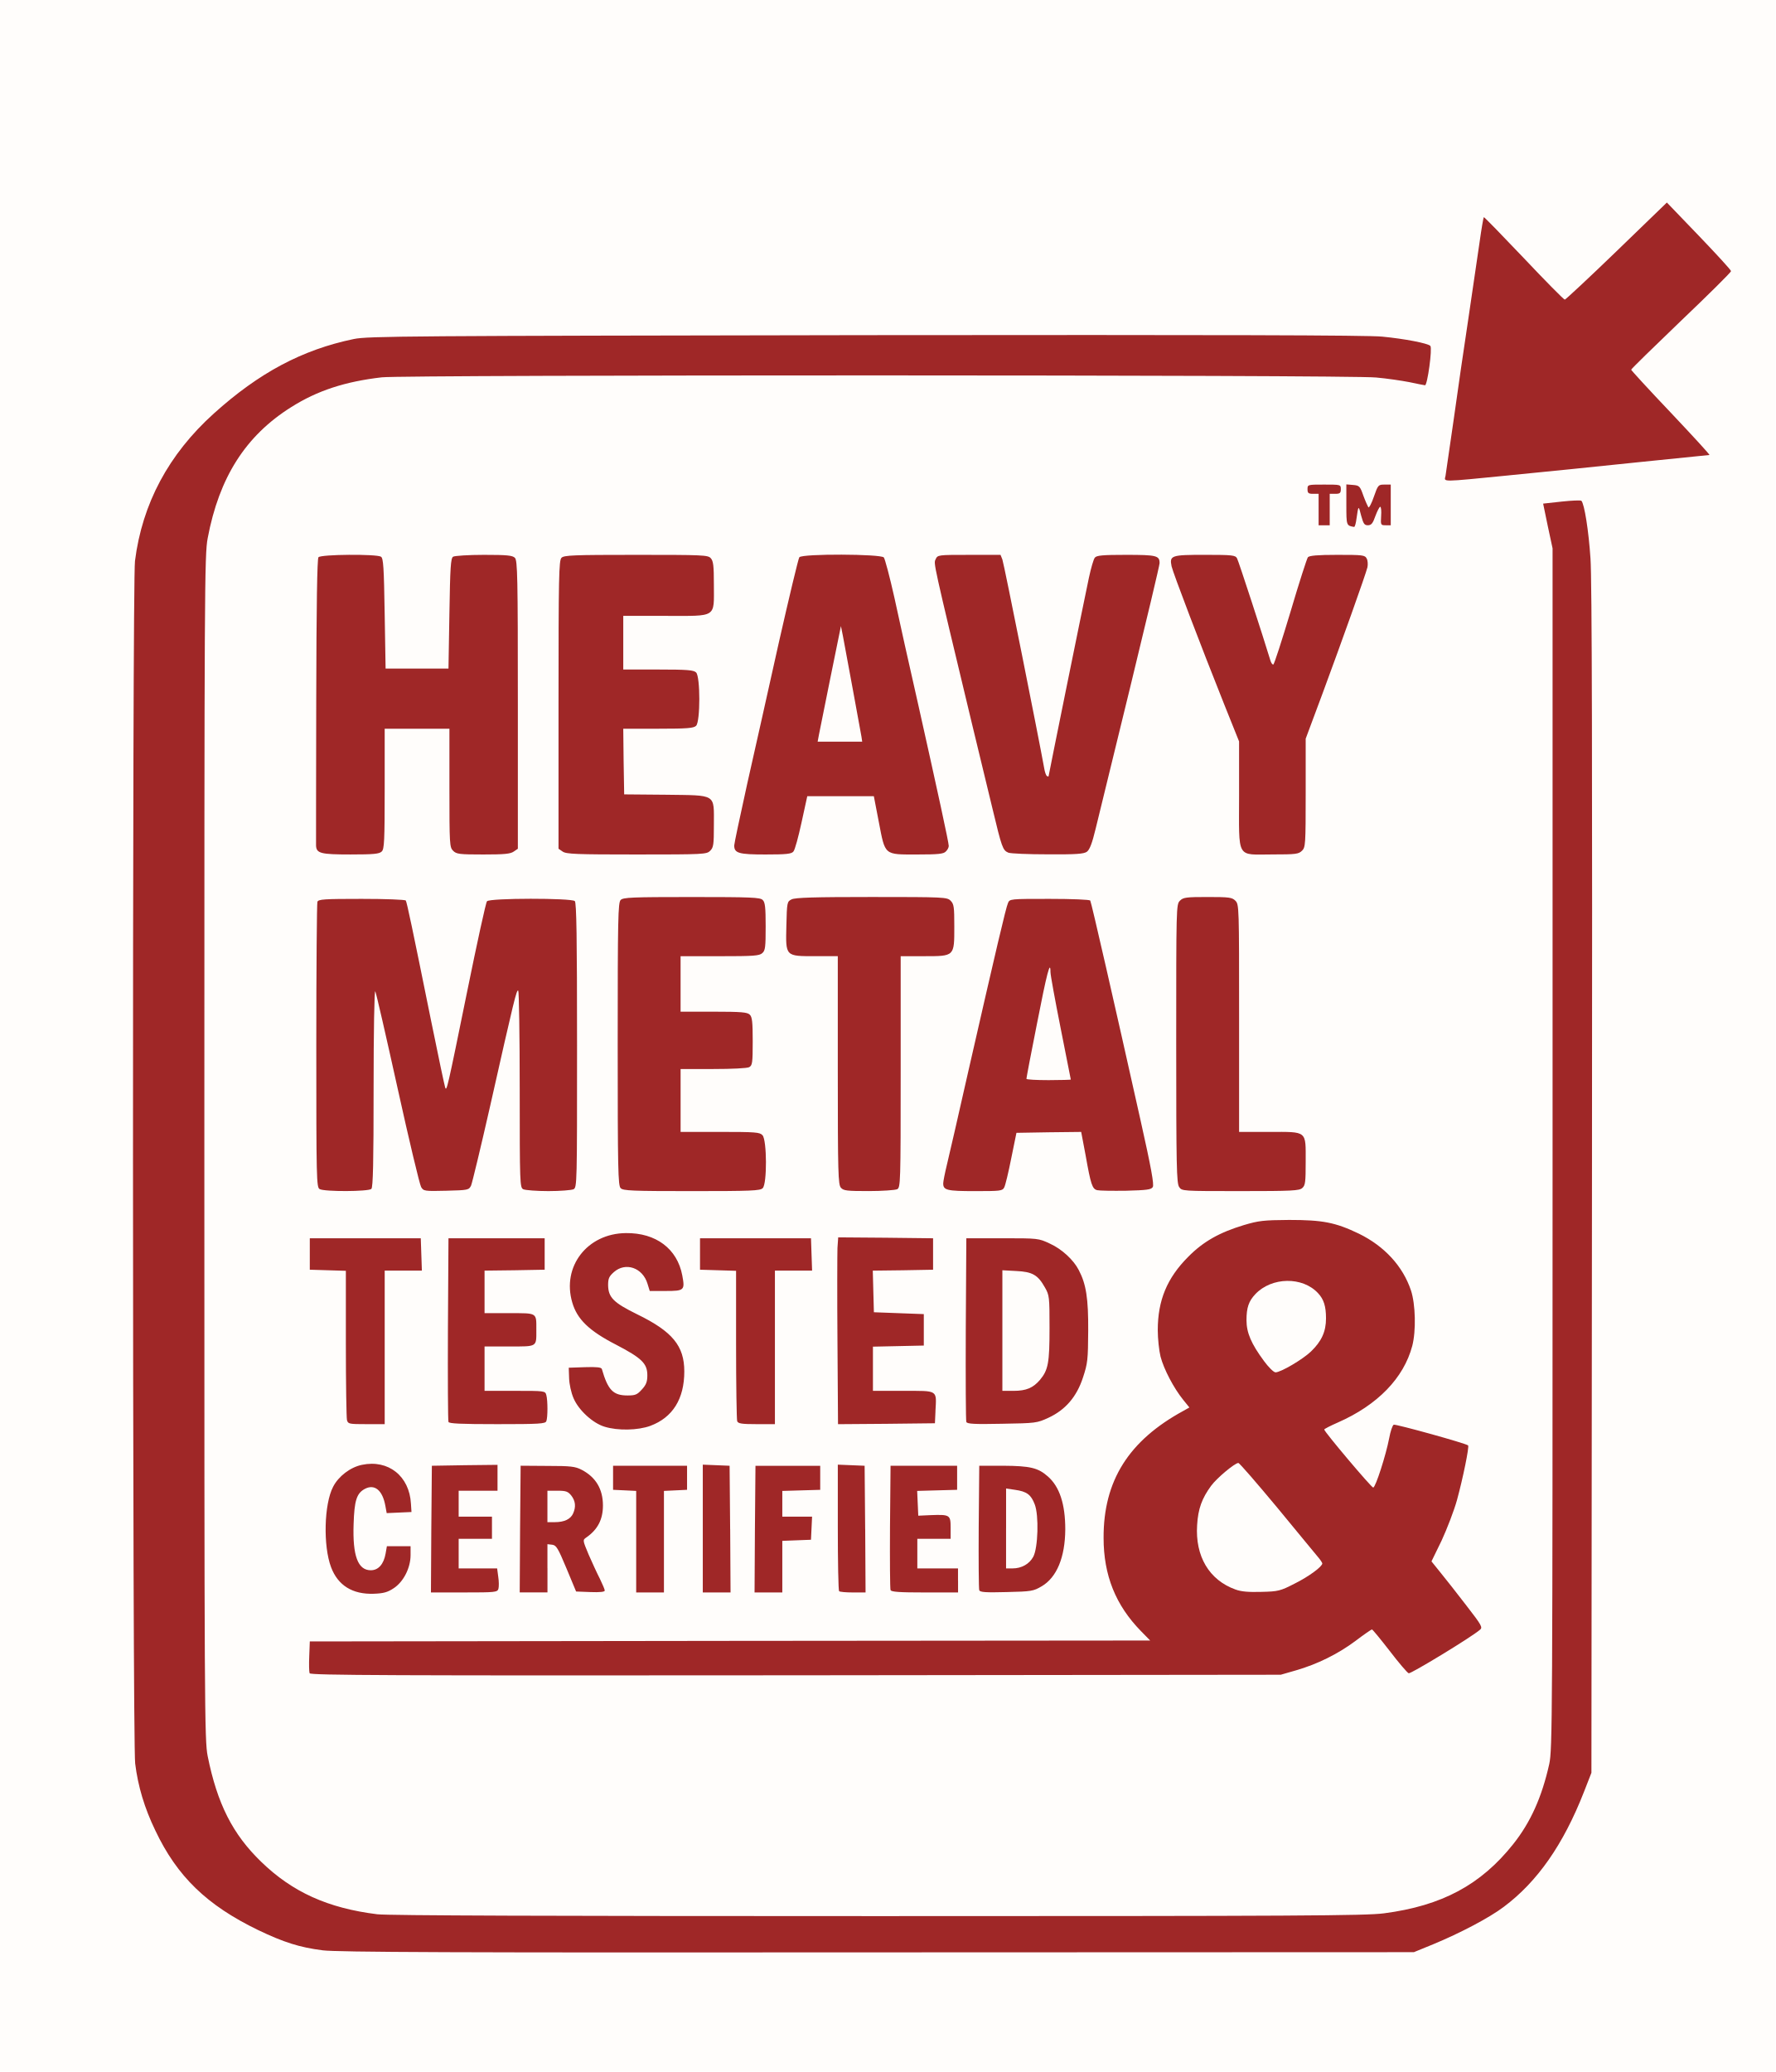
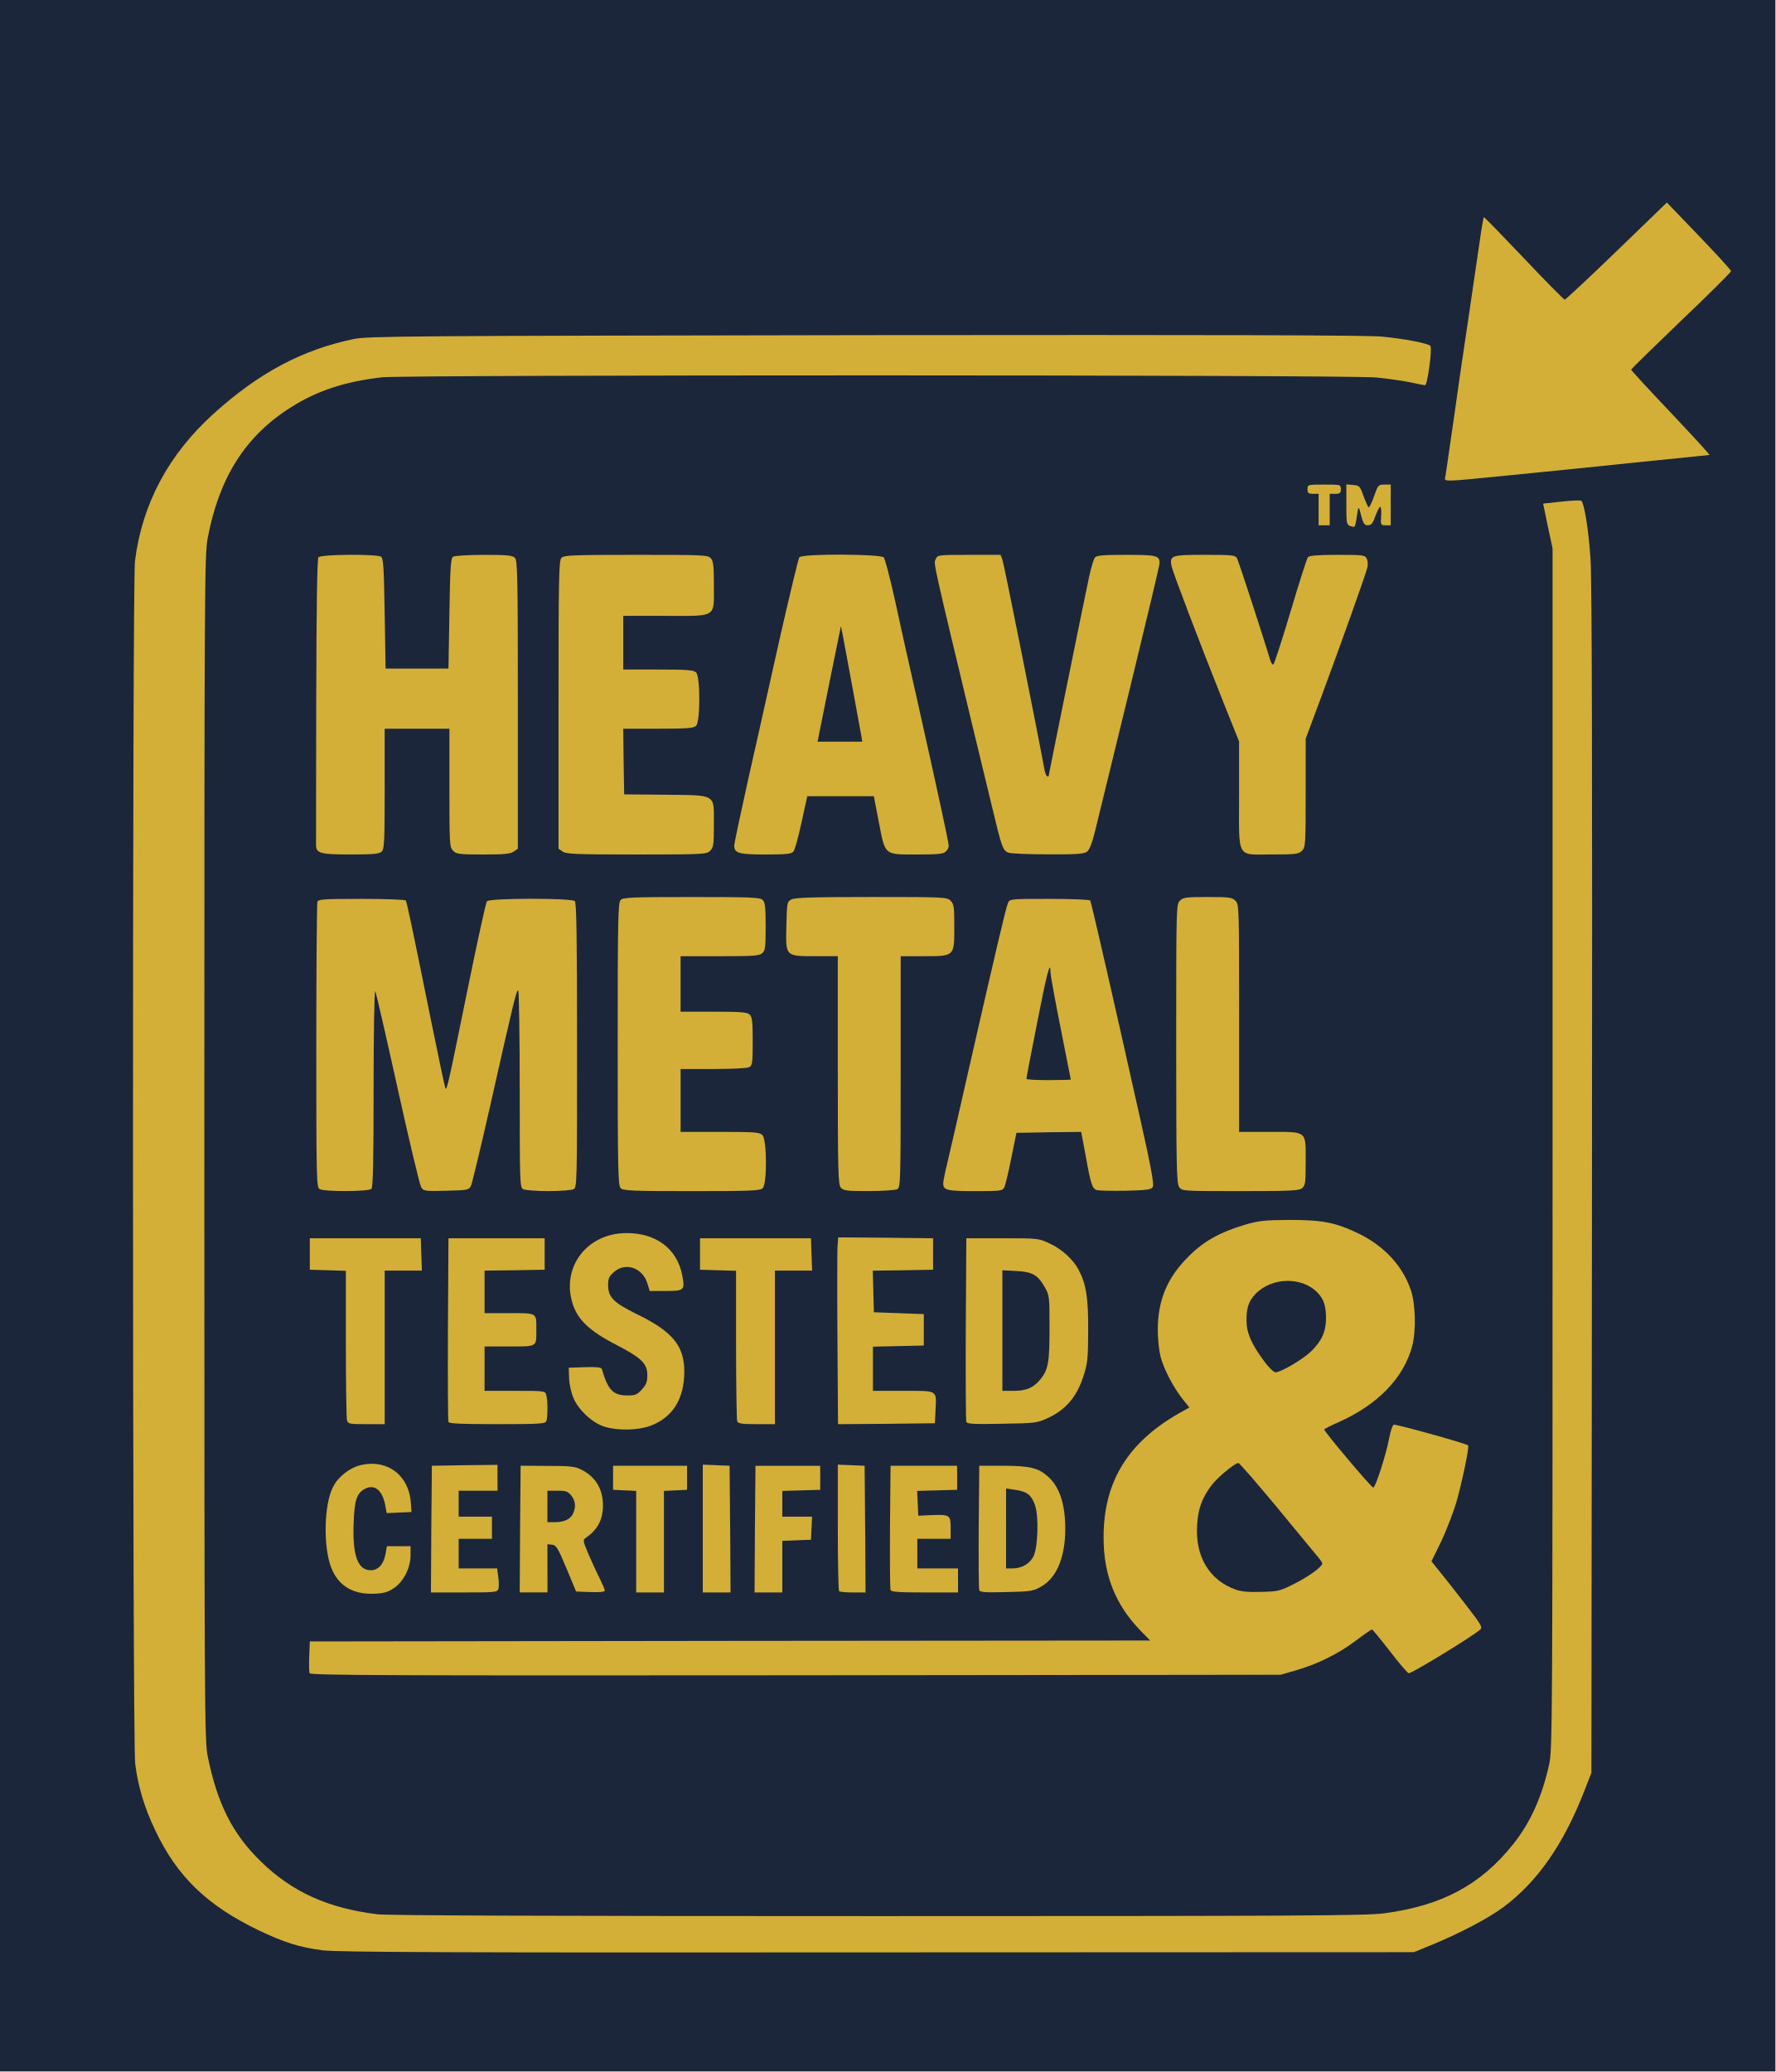
<svg xmlns="http://www.w3.org/2000/svg" version="1.0" width="1126px" height="1314px" viewBox="0 0 1126 1314" preserveAspectRatio="xMidYMid meet">
-   <g fill="#9f2727">
+   <g fill="#D4AF37">
    <path d="M201.16 1240.36 c-14.66 -1.88 -24.63 -5.04 -41.05 -12.90 -32.37 -15.72 -51.26 -33.90 -65.10 -63.10 -6.92 -14.31 -11.03 -28.15 -12.78 -42.46 -1.76 -14.19 -1.88 -755.83 -0.12 -769.67 4.57 -36.36 21.35 -67.68 49.97 -93.48 29.21 -26.51 57.12 -41.17 90.08 -47.39 9.97 -1.88 32.49 -1.99 334.98 -1.99 309.77 0 324.90 0.12 336.51 2.11 18.06 3.28 17.71 3.05 17.59 11.03 0 3.75 -0.70 11.03 -1.41 16.19 l-1.41 9.38 -4.69 -0.12 c-2.58 0 -8.68 -0.82 -13.49 -1.99 -4.81 -1.06 -14.31 -2.46 -21 -3.05 -16.66 -1.76 -608.74 -1.76 -623.52 -0.12 -23.34 2.70 -40.93 8.44 -57.47 18.88 -28.97 18.18 -45.74 44.57 -53.02 83.16 -1.99 10.56 -2.11 30.85 -2.11 382.96 0 353.87 0.12 372.28 2.11 382.37 6.10 30.26 15.83 49.50 33.90 66.97 19.82 19.24 42.34 29.44 73.66 33.31 6.69 0.82 110.14 1.17 313.99 1.17 263.44 0 305.78 -0.23 317.39 -1.76 36.83 -4.81 61.46 -18.06 81.99 -43.87 11.03 -13.84 18.18 -29.79 22.87 -50.79 1.99 -9.27 2.11 -26.16 2.11 -386.83 l0 -377.09 -3.17 -15.25 c-4.69 -22.17 -5.98 -19.94 11.96 -21.70 9.27 -0.94 15.72 -1.17 16.30 -0.47 2.11 2.23 4.69 18.18 5.98 36.83 0.94 13.72 1.17 128.55 0.94 398.21 l-0.35 378.85 -4.81 12.32 c-13.02 33.19 -29.44 56.77 -50.79 72.72 -9.15 6.92 -27.68 16.66 -44.69 23.69 l-12.32 5.04 -343.66 0.12 c-272.12 0.23 -346.13 -0.12 -355.39 -1.29z" />
    <path d="M192.83 1064.66 c-0.23 -0.82 -0.35 -7.27 -0.23 -14.43 l0.35 -12.78 262.50 -0.35 c144.27 -0.12 262.38 -0.59 262.38 -0.94 0 -0.35 -1.76 -2.82 -3.99 -5.40 -5.75 -6.69 -11.85 -18.88 -14.90 -29.67 -3.75 -13.14 -3.75 -39.18 -0.12 -52.55 6.33 -23.22 19.82 -40.93 40.23 -52.66 3.75 -2.11 6.92 -4.22 6.92 -4.69 0 -0.47 -1.41 -2.82 -3.05 -5.28 -9.15 -13.49 -12.20 -23.93 -12.20 -42.34 0 -22.64 5.04 -35.77 19.35 -50.08 9.50 -9.62 19.70 -15.37 35.19 -20.06 9.85 -2.93 12.08 -3.17 32.26 -3.28 25.10 -0.12 32.26 1.17 47.74 8.68 16.30 7.98 27.92 20.64 33.08 36.01 3.05 8.91 3.40 32.37 0.82 42.22 -5.28 19.59 -22.29 37.77 -44.69 47.39 -3.52 1.52 -6.45 3.28 -6.45 3.75 0 0.59 4.93 6.92 10.91 14.31 l10.79 13.37 2.70 -8.44 c1.52 -4.69 3.64 -12.67 4.81 -17.83 l1.99 -9.38 4.93 -0.35 c4.46 -0.35 11.85 1.52 48.68 12.20 2.93 0.94 2.58 8.09 -1.06 25.10 -3.64 17.71 -8.44 32.37 -13.96 43.40 -4.81 9.50 -4.93 8.91 4.11 19.35 11.96 13.84 22.29 28.62 22.29 32.02 0 4.22 0.12 4.22 -24.87 20.06 -19.12 12.20 -21 13.14 -25.69 12.78 -4.93 -0.35 -5.40 -0.70 -14.07 -12.08 -5.04 -6.45 -9.50 -11.85 -10.09 -11.96 -0.59 -0.23 -4.46 2.11 -8.68 5.16 -9.27 6.80 -22.99 13.37 -35.66 17.01 l-9.38 2.70 -311.17 0.35 c-257.46 0.23 -311.17 0 -311.76 -1.29z m625.16 -63.92 c10.79 -5.40 14.78 -8.80 13.02 -11.38 -3.64 -5.04 -45.86 -55.60 -46.56 -55.71 -2.35 -0.12 -14.90 14.19 -17.71 20.06 -7.74 16.54 -3.64 34.84 10.09 45.16 12.08 9.15 25.33 9.74 41.17 1.88z m11.26 -148.73 c9.03 -9.62 10.56 -19.59 3.87 -27.45 -8.80 -10.56 -23.69 -10.79 -33.43 -0.35 -8.44 8.91 -7.27 17.48 4.46 34.01 l5.28 7.51 7.04 -3.87 c3.87 -2.11 9.62 -6.57 12.78 -9.85z" />
    <path d="M221.80 1013.05 c-6.92 -2.58 -12.67 -8.44 -15.48 -15.72 -1.99 -5.40 -2.70 -10.09 -3.17 -22.99 -0.82 -24.63 1.99 -35.19 11.61 -43.40 11.03 -9.50 33.19 -8.80 42.46 1.41 5.16 5.75 6.92 11.14 7.15 21.70 l0.12 8.33 -11.38 0.35 -11.38 0.35 -0.82 -4.46 c-3.52 -19.47 -13.37 -10.91 -13.37 11.38 0.12 9.38 1.99 16.30 5.40 20.06 2.23 2.46 2.23 2.46 4.69 -0.59 1.41 -1.52 2.93 -5.04 3.40 -7.62 l0.82 -4.81 11.03 0 11.03 0 0 9.15 c0 11.85 -3.40 19.70 -10.67 24.51 -4.46 2.93 -6.10 3.28 -16.19 3.52 -6.80 0.23 -12.78 -0.35 -15.25 -1.17z" />
    <path d="M270.01 969.77 l0.35 -43.75 24.40 -0.35 24.28 -0.23 0 11.73 0 11.73 -12.32 0 -12.32 0 0 4.69 0 4.69 10.56 0 10.56 0 0 10.56 0 10.56 -10.56 0 -10.56 0 0 5.86 0 5.86 12.20 0 12.08 0 0.82 4.46 c0.94 5.63 0.94 13.61 0 15.95 -0.59 1.64 -3.99 1.88 -25.22 1.88 l-24.51 0 0.23 -43.63z" />
    <path d="M326.31 969.77 l0.35 -43.75 20.53 0 c18.77 0.12 21 0.35 25.33 2.58 4.81 2.58 10.79 8.56 11.26 11.26 0.12 0.82 0.47 -1.99 0.82 -6.22 l0.70 -7.62 26.98 0 26.98 0 0 11.14 0 11.14 -7.27 0.35 -7.39 0.35 0 32.14 0 32.26 -12.32 0 -12.32 0 0 -32.26 0 -32.26 -7.04 0 -7.04 0 0 7.62 c0 9.03 -1.76 13.84 -6.92 18.88 l-3.87 3.75 5.98 12.55 c3.99 8.44 5.98 14.19 5.98 17.24 l0 4.57 -12.55 -0.35 -12.67 -0.35 -5.28 -12.67 -5.28 -12.67 -0.35 12.90 -0.35 13.02 -12.20 0 -12.32 0 0.23 -43.63z m29.67 -9.38 c6.10 -2.70 4.22 -11.49 -2.58 -11.49 -2.46 0 -2.70 0.47 -2.70 6.45 0 6.80 0.47 7.27 5.28 5.04z" />
    <path d="M442.19 969.42 l0 -44.10 12.08 0.35 11.96 0.35 0.35 43.75 0.23 43.63 -12.32 0 -12.32 0 0 -43.98z" />
    <path d="M475.27 969.77 l0.35 -43.75 24.04 0 24.04 0 0 11.14 0 11.14 -11.96 0.35 -12.08 0.35 0 4.57 0 4.69 9.38 0 9.50 0 -0.35 10.91 -0.35 10.79 -9.03 0.35 -9.15 0.35 0 16.30 0 16.42 -12.32 0 -12.32 0 0.23 -43.63z" />
    <path d="M528.63 1012.58 c-0.47 -0.35 -0.82 -20.17 -0.82 -43.98 l0 -43.28 12.08 0.35 11.96 0.35 0.35 43.75 0.23 43.63 -11.49 0 c-6.33 0 -11.96 -0.35 -12.32 -0.82z" />
    <path d="M561.24 1011.88 c-0.35 -0.70 -0.47 -20.41 -0.35 -43.63 l0.35 -42.22 24.63 0 24.63 0 0 11.14 0 11.14 -12.67 0.35 -12.67 0.35 0.35 4.22 0.35 4.34 7.86 -0.35 c12.78 -0.47 12.67 -0.59 12.67 11.73 l0 10.44 -10.56 0 -10.56 0 0 5.86 0 5.86 12.90 0 12.90 0 0 11.14 0 11.14 -24.63 0 c-18.77 0 -24.87 -0.35 -25.22 -1.52z" />
    <path d="M617.54 1011.99 c-0.35 -0.82 -0.47 -20.53 -0.35 -43.75 l0.35 -42.22 18.77 0 c20.76 0 25.33 1.06 31.79 6.80 7.98 6.92 11.03 17.36 11.03 37.06 -0.12 21.23 -4.69 33.66 -15.01 39.64 -5.40 3.17 -6.10 3.28 -25.69 3.64 -16.19 0.35 -20.41 0.12 -20.88 -1.17z m28.74 -22.64 c4.93 -2.58 7.27 -7.98 7.98 -17.95 0.82 -12.78 -3.75 -22.52 -10.56 -22.52 -1.99 0 -2.11 1.64 -2.11 21.11 0 11.61 0.23 21.11 0.59 21.11 0.47 0 2.23 -0.82 4.11 -1.76z" />
    <path d="M379.91 908.31 c-7.51 -2.23 -16.42 -10.56 -19.82 -18.30 -2.11 -4.81 -2.70 -8.56 -2.82 -16.19 l-0.12 -9.97 13.84 0 13.84 0 2.23 6.45 c3.64 10.91 11.03 13.96 16.89 6.92 1.64 -1.99 3.05 -4.34 3.05 -5.16 0 -3.64 -6.69 -8.91 -19.94 -15.83 -23.69 -12.32 -30.26 -22.05 -29.09 -43.40 0.94 -15.83 7.04 -25.33 19.94 -31.08 6.45 -2.93 8.80 -3.40 19.12 -3.40 14.19 -0.12 21.58 2.11 29.09 8.68 7.86 6.92 12.90 21.82 10.79 31.67 l-0.82 3.52 -13.72 0 -13.84 0 -1.41 -4.57 c-1.17 -4.22 -7.04 -10.67 -9.50 -10.67 -1.99 0 -8.21 6.10 -8.21 8.21 0 3.99 6.69 9.27 19 15.25 14.43 6.80 21.93 13.02 26.04 21.35 2.70 5.40 3.05 7.51 3.05 17.95 0 15.83 -1.99 22.52 -9.15 29.79 -7.86 8.09 -15.60 10.67 -31.08 10.56 -6.80 0 -14.31 -0.82 -17.36 -1.76z" />
    <path d="M216.52 904.08 c-0.35 -1.52 -0.70 -23.34 -0.70 -48.68 l0 -45.98 -11.38 -0.35 -11.49 -0.35 0 -13.49 0 -13.49 38.71 0 38.71 0 0.35 13.84 0.35 13.72 -11.85 0 -11.73 0 0 48.68 0 48.68 -15.13 0 c-14.66 0 -15.13 -0.12 -15.83 -2.58z" />
    <path d="M280.91 905.26 c-0.35 -0.82 -0.47 -28.97 -0.35 -62.52 l0.35 -60.99 34.01 0 34.01 0 0 13.49 0 13.49 -19 0.35 -19.12 0.23 0 9.97 0 9.97 15.72 0 c13.25 0 15.83 0.23 16.42 1.88 0.94 2.35 0.94 22.05 0 24.40 -0.59 1.64 -3.17 1.88 -16.42 1.88 l-15.72 0 0 10.56 0 10.56 19.24 0 c18.88 0 19.24 0 19.94 2.70 0.94 3.40 0.94 21.23 0 23.58 -0.59 1.64 -4.81 1.88 -34.60 1.88 -26.16 0 -34.13 -0.35 -34.48 -1.41z" />
    <path d="M464.01 904.79 c-0.35 -1.06 -0.70 -22.87 -0.70 -48.56 l0 -46.80 -11.38 -0.35 -11.49 -0.35 0 -13.49 0 -13.49 38.71 0 38.71 0 0.35 13.84 0.35 13.72 -11.85 0 -11.73 0 0 48.68 0 48.68 -15.13 0 c-12.67 0 -15.25 -0.35 -15.83 -1.88z" />
    <path d="M527.58 850.72 c-0.12 -30.85 -0.12 -59.12 0 -62.87 l0.47 -6.69 33.55 0.23 33.66 0.35 0 13.49 0 13.49 -19.12 0.35 -19.12 0.23 0.35 9.74 0.35 9.62 15.83 0.59 15.83 0.59 0 13.49 0 13.49 -16.07 0.35 -16.19 0.35 0 10.44 0 10.56 19.35 0 c22.64 0 20.88 -1.41 20.29 16.42 l-0.35 11.14 -34.25 0.35 -34.13 0.23 -0.47 -55.95z" />
    <path d="M609.33 905.26 c-0.35 -0.82 -0.47 -28.97 -0.35 -62.52 l0.35 -60.99 26.39 0 26.39 0 7.27 3.40 c7.51 3.40 15.01 10.32 18.30 16.77 4.93 9.38 6.10 17.83 5.98 41.99 0 22.29 -0.23 23.93 -3.17 33.08 -4.11 12.32 -11.26 20.64 -22.17 25.69 -7.39 3.40 -7.62 3.40 -32.96 3.75 -20.29 0.35 -25.57 0.12 -26.04 -1.17z m40.35 -28.50 c4.46 -2.23 8.91 -7.74 10.91 -13.14 0.94 -2.93 1.52 -10.32 1.52 -21.46 0 -15.95 -0.23 -17.36 -2.93 -22.17 -3.75 -6.69 -7.86 -9.62 -14.54 -10.32 l-5.40 -0.70 0 34.84 0 34.72 3.52 0 c1.99 0 5.16 -0.82 6.92 -1.76z" />
    <path d="M199.16 757.59 c-1.99 -1.06 -2.11 -6.80 -2.11 -94.30 0 -51.14 0.35 -93.83 0.70 -94.89 0.59 -1.64 4.57 -1.88 31.55 -1.88 17.01 0 31.20 0.47 31.55 1.06 0.70 1.06 2.58 10.09 14.78 69.08 3.75 18.30 6.92 33.43 7.15 33.66 0.23 0.23 5.16 -22.40 10.91 -50.20 5.75 -27.92 10.91 -51.37 11.61 -52.08 1.52 -2.11 60.64 -2.23 62.75 -0.12 1.06 1.06 1.41 23.81 1.41 95.01 0 91.25 0 93.60 -2.23 94.77 -3.40 1.76 -36.71 1.52 -39.18 -0.23 -1.76 -1.41 -1.99 -6.22 -2.23 -51.96 l-0.35 -50.44 -10.91 48.68 c-6.10 26.74 -11.61 49.97 -12.32 51.61 -1.41 2.93 -1.52 2.93 -19.24 3.28 -17.48 0.23 -17.83 0.23 -19.47 -2.35 -0.94 -1.52 -6.33 -23.93 -12.08 -49.85 l-10.44 -47.15 -0.35 48.21 c-0.12 33.19 -0.70 48.68 -1.52 49.85 -1.64 1.88 -36.83 2.11 -40 0.23z" />
    <path d="M390.11 757 c-1.64 -1.64 -1.88 -11.85 -1.88 -94.89 0 -83.04 0.23 -93.25 1.88 -94.89 1.52 -1.64 7.62 -1.88 48.56 -1.88 40.93 0 47.03 0.23 48.56 1.88 1.52 1.52 1.88 5.04 1.88 20.29 0 16.42 -0.23 18.77 -2.11 20.41 -1.88 1.76 -5.51 1.99 -26.98 1.99 l-24.87 0 0 14.07 0 14.07 21 0 c17.59 0 21.35 0.35 22.87 1.88 1.52 1.52 1.88 5.04 1.88 20.41 0 17.24 -0.12 18.77 -2.23 19.94 -1.41 0.70 -10.91 1.17 -22.87 1.17 l-20.64 0 0 16.42 0 16.42 24.98 0 c22.87 0 25.22 0.23 26.98 2.11 2.82 3.17 2.93 37.77 0.12 40.58 -1.52 1.64 -7.62 1.88 -48.56 1.88 -40.93 0 -47.03 -0.23 -48.56 -1.88z" />
    <path d="M529.81 756.77 c-1.76 -1.99 -1.99 -8.80 -1.99 -74.48 l0 -72.37 -13.96 0 c-19.82 0 -19 0.94 -18.65 -22.87 0.35 -18.65 0.35 -18.65 3.28 -20.17 2.23 -1.17 15.25 -1.52 54.31 -1.52 49.73 0 51.37 0.12 53.60 2.35 2.11 2.11 2.35 3.87 2.35 19.94 0 23.11 0.70 22.29 -19.35 22.29 l-14.66 0 0 73.31 c0 71.20 -0.12 73.31 -2.23 74.48 -1.29 0.70 -10.56 1.17 -21.58 1.17 -17.12 0 -19.47 -0.23 -21.11 -2.11z" />
    <path d="M596.08 757.47 c-2.11 -2.11 -1.76 -11.49 0.94 -22.40 1.29 -5.28 7.39 -31.79 13.49 -58.88 17.83 -78.12 23.93 -104.15 25.22 -106.97 1.17 -2.70 1.17 -2.70 29.79 -2.70 16.30 0 28.97 0.47 29.44 1.06 1.99 3.28 40.47 177.11 40.47 182.98 0 3.05 -0.59 6.10 -1.41 6.92 -2.23 2.23 -41.29 1.99 -43.52 -0.35 -1.88 -1.88 -2.93 -5.86 -6.22 -24.40 l-1.99 -11.49 -17.12 0.35 -17.01 0.35 -3.28 16.07 c-1.76 8.91 -3.75 17.24 -4.46 18.53 -1.17 2.23 -2.35 2.35 -22.05 2.35 -14.66 0 -21.35 -0.47 -22.29 -1.41z m77.76 -78.59 c-0.23 -1.52 -2.11 -10.56 -4.11 -20.29 -1.88 -9.62 -3.87 -18.88 -4.22 -20.53 -0.59 -2.58 -4.93 15.72 -9.15 39.06 l-0.82 4.34 9.50 0 c9.15 0 9.38 -0.12 8.80 -2.58z" />
    <path d="M744.33 756.30 c-1.64 -2.35 -1.88 -13.25 -1.88 -94.42 0 -90.31 0 -91.84 2.35 -94.19 2.11 -2.11 3.87 -2.35 21.11 -2.35 17.24 0 19 0.23 21.11 2.35 2.35 2.35 2.35 3.87 2.35 74.48 l0 72.13 19.12 0 c17.12 0 19.47 0.23 21.11 2.11 1.64 1.88 1.99 5.04 1.99 20.41 0 16.07 -0.23 18.41 -2.11 20.06 -1.99 1.76 -6.69 1.99 -42.81 1.99 l-40.58 0 -1.76 -2.58z" />
    <path d="M198.93 543.53 c-1.06 -0.94 -1.99 -2.70 -1.99 -3.75 -0.12 -1.06 -0.12 -43.98 0.12 -95.24 0.12 -60.99 0.70 -93.72 1.41 -94.77 1.52 -1.76 43.87 -1.99 46.68 -0.23 1.52 0.94 1.88 6.69 2.35 36.01 l0.59 34.95 16.42 0 16.42 0 0.59 -34.95 c0.47 -29.32 0.82 -35.07 2.35 -36.01 0.94 -0.59 11.38 -1.17 23.11 -1.17 17.83 0 21.58 0.35 23.11 1.88 1.64 1.64 1.88 11.96 1.88 96.65 l0 94.89 -2.58 1.76 c-2.11 1.52 -6.45 1.88 -22.87 1.88 -18.77 0 -20.53 -0.23 -22.64 -2.35 -2.23 -2.23 -2.35 -3.87 -2.35 -39.88 l0 -37.53 -17.01 0 -17.01 0 0 38 c0 33.08 -0.23 38.35 -1.88 39.88 -1.52 1.52 -5.28 1.88 -23.34 1.88 -18.06 0 -21.82 -0.35 -23.34 -1.88z" />
    <path d="M353.28 543.53 l-2.58 -1.76 0 -94.89 c0 -84.68 0.23 -95.01 1.88 -96.65 1.52 -1.64 7.86 -1.88 50.79 -1.88 45.98 0 49.15 0.12 50.90 2.11 2.82 3.17 2.93 37.06 0.12 41.05 -1.76 2.58 -2.23 2.58 -28.74 2.58 l-26.86 0 0 13.49 0 13.49 22.17 0 c18.65 0 22.52 0.35 24.04 1.88 2.82 2.70 2.82 38.12 0 40.82 -1.52 1.52 -5.40 1.88 -24.04 1.88 l-22.29 0 0.35 17.36 0.35 17.24 26.39 0.23 c33.08 0.47 30.50 -1.52 30.50 22.75 0 15.95 -0.23 17.71 -2.35 19.82 -2.23 2.23 -3.87 2.35 -50.20 2.35 -41.40 0 -48.21 -0.23 -50.44 -1.88z" />
    <path d="M464.01 543.53 c-3.28 -3.17 -2.11 -11.85 6.33 -49.85 4.57 -20.29 13.61 -60.52 20.06 -89.61 6.57 -28.97 12.43 -53.49 13.02 -54.19 1.88 -2.35 58.76 -2.11 60.64 0.12 0.70 0.94 3.75 12.32 6.69 25.45 2.82 13.14 9.62 43.75 15.13 67.91 20.53 91.60 21.35 96.30 17.48 100.17 -1.52 1.52 -5.16 1.88 -21.58 1.88 -17.01 0 -20.06 -0.23 -22.17 -2.11 -2.11 -1.52 -3.28 -5.40 -5.75 -18.41 l-3.17 -16.42 -17.59 0 -17.59 0 -3.64 16.66 c-1.99 9.15 -4.22 17.48 -5.16 18.41 -2.23 2.82 -40 2.70 -42.69 0z m77.53 -79.88 c-0.35 -1.88 -2.46 -12.78 -4.57 -24.28 -2.11 -11.61 -4.11 -20.06 -4.34 -18.77 -0.12 1.17 -2.35 12.08 -4.81 24.28 l-4.34 21.93 9.38 0 9.27 0 -0.59 -3.17z" />
    <path d="M635.96 544.23 c-3.52 -1.52 -4.11 -3.17 -10.09 -28.15 -2.93 -11.96 -8.21 -33.78 -11.73 -48.68 -27.45 -114.01 -26.98 -111.54 -24.16 -116.82 1.17 -2.11 2.70 -2.23 24.75 -2.23 l23.34 0 1.17 2.93 c0.59 1.64 6.45 29.67 12.90 62.40 6.45 32.61 11.85 59.58 12.08 59.82 0.35 0.23 0.82 -1.52 1.17 -3.99 2.70 -16.77 23.69 -116.35 25.10 -118.46 1.52 -2.70 1.99 -2.70 23.58 -2.70 15.60 0 22.52 0.47 23.46 1.41 1.06 1.06 1.76 1.06 2.82 0 1.06 -1.06 7.98 -1.41 24.04 -1.41 l22.64 0 1.76 3.87 c0.94 1.99 5.51 15.72 10.20 30.38 l8.56 26.63 8.68 -28.97 c4.69 -15.95 9.15 -29.67 9.74 -30.38 0.94 -1.17 6.80 -1.52 22.17 -1.52 20.29 0 21 0.12 22.29 2.58 3.17 5.86 -0.94 19.12 -28.15 92.43 l-10.67 28.62 0 34.37 c0 32.84 -0.12 34.48 -2.35 36.71 -2.11 2.11 -3.87 2.35 -22.05 2.35 -15.83 0 -20.17 -0.35 -22.29 -1.88 -2.58 -1.76 -2.58 -1.99 -2.58 -35.77 l0 -34.01 -9.50 -23.69 c-12.78 -31.90 -32.37 -82.93 -32.96 -85.86 -0.47 -2.11 -10.67 38.47 -35.54 140.75 -6.92 28.27 -9.50 36.83 -11.38 38.47 -2.11 1.76 -5.28 1.99 -28.38 1.88 -14.19 0 -27.09 -0.47 -28.62 -1.06z" />
    <path d="M852.48 337.10 c-1.76 -0.59 -2.11 -2.11 -2.11 -10.56 0 -7.98 -0.35 -9.85 -1.76 -9.85 -1.41 0 -1.76 1.88 -1.76 9.97 l0 9.97 -7.04 0 -7.04 0 0 -9.97 0 -9.97 -3.52 0 c-3.52 0 -3.52 -0.12 -3.52 -6.45 l0 -6.45 19.94 0 19.94 0 1.29 3.28 1.29 3.17 1.17 -3.17 c1.06 -3.17 1.52 -3.28 8.68 -3.28 l7.51 0 0 16.42 0 16.42 -8.68 0 c-4.69 0 -11.73 0.23 -15.48 0.47 -3.75 0.35 -7.86 0.35 -8.91 0z" />
    <path d="M912.53 305.66 c0 -2.70 7.04 -52.19 15.72 -110.96 2.23 -15.13 4.93 -33.31 5.98 -40.47 3.17 -22.29 2.58 -20.53 6.92 -20.53 3.40 0 5.98 2.35 27.09 24.63 12.78 13.61 23.69 24.63 24.28 24.63 0.59 0 14.43 -12.90 30.85 -28.74 26.63 -25.80 30.03 -28.74 33.55 -28.74 3.64 -0.12 5.75 1.76 24.16 20.76 19.35 20.06 20.17 21.11 20.29 25.69 0 4.69 -0.23 5.04 -29.91 33.31 -16.42 15.72 -29.91 28.85 -29.91 29.32 0 0.47 10.56 11.96 23.46 25.57 20.06 21.11 23.46 25.22 23.46 28.27 0 1.99 -0.35 3.64 -0.82 3.64 -0.59 0 -21.23 2.11 -46.10 4.69 -70.49 7.39 -116.12 11.73 -122.80 11.73 -5.75 0 -6.22 -0.23 -6.22 -2.82z" />
  </g>
-   <g fill="#fffdfb">
+   <g fill="#1B263B">
    <path d="M0 656.83 l0 -656.83 563 0 563 0 0 656.83 0 656.83 -563 0 -563 0 0 -656.83z m909.01 576.14 c17.01 -7.04 35.54 -16.77 44.69 -23.69 21.35 -15.95 37.77 -39.53 50.79 -72.72 l4.81 -12.32 0.35 -375.33 c0.23 -267.07 0 -380.96 -0.94 -394.69 -1.17 -17.71 -3.87 -34.60 -5.75 -36.60 -0.35 -0.47 -5.98 -0.23 -12.55 0.47 l-11.73 1.29 2.93 14.19 3.05 14.19 0 380.61 c0 364.07 -0.12 381.08 -2.11 390.35 -4.69 21 -11.85 36.95 -22.87 50.79 -20.53 25.80 -45.16 39.06 -81.99 43.87 -11.61 1.52 -54.42 1.76 -320.91 1.76 -206.32 0 -310.82 -0.35 -317.51 -1.17 -31.32 -3.87 -53.84 -14.07 -73.66 -33.31 -18.06 -17.48 -27.80 -36.71 -33.90 -66.97 -1.99 -10.09 -2.11 -28.62 -2.11 -385.89 0 -355.51 0.12 -375.92 2.11 -386.48 7.27 -38.59 24.04 -64.98 53.02 -83.16 16.54 -10.44 34.13 -16.19 57.47 -18.88 14.78 -1.64 613.90 -1.64 630.56 0.12 6.69 0.59 16.19 1.99 21 2.93 4.81 1.06 9.27 1.88 9.97 1.99 1.52 0.35 4.81 -23.58 3.40 -24.98 -1.64 -1.64 -16.07 -4.46 -30.50 -5.86 -9.03 -0.94 -103.69 -1.17 -327.71 -0.94 -290.06 0.47 -315.63 0.59 -324.55 2.46 -32.72 6.80 -60.05 21.35 -88.79 47.27 -28.62 25.80 -45.39 57.12 -49.97 93.48 -1.76 13.84 -1.64 748.44 0.12 762.63 1.76 14.31 5.86 28.15 12.78 42.46 13.84 29.21 32.72 47.39 65.10 63.10 16.42 7.86 26.39 11.03 41.05 12.90 9.27 1.17 82.57 1.52 351.88 1.29 l340.15 -0.12 12.32 -5.04z m-87.38 -173.59 c13.84 -3.99 26.86 -10.44 37.89 -18.65 5.40 -4.11 10.20 -7.39 10.56 -7.39 0.47 0 5.51 6.22 11.26 13.61 5.75 7.51 11.14 13.84 12.08 14.19 1.29 0.47 39.41 -22.64 45.16 -27.56 1.88 -1.52 1.17 -2.82 -8.56 -15.37 -5.75 -7.51 -13.14 -16.89 -16.30 -20.76 l-5.86 -7.27 6.45 -13.25 c3.40 -7.39 7.86 -18.88 9.74 -25.69 3.75 -13.72 7.86 -33.78 7.04 -34.60 -1.29 -1.29 -45.86 -13.61 -47.15 -13.14 -0.82 0.35 -2.11 4.22 -2.93 8.68 -1.99 10.44 -8.56 30.97 -10.09 31.20 -1.06 0.12 -30.97 -35.30 -31.08 -36.83 0 -0.35 3.87 -2.35 8.68 -4.46 25.10 -11.03 41.76 -28.15 47.15 -48.56 2.46 -9.38 2.11 -26.39 -0.82 -35.19 -5.16 -15.37 -16.77 -28.03 -33.08 -36.01 -14.90 -7.15 -22.99 -8.68 -44.22 -8.68 -16.30 0.12 -19.24 0.47 -28.74 3.28 -15.48 4.69 -25.69 10.44 -35.19 20.06 -13.49 13.49 -19.35 27.68 -19.35 46.56 0 5.40 0.82 13.02 1.76 16.77 2.11 8.09 8.44 20.06 14.31 27.33 l3.99 4.93 -3.75 2.11 c-34.72 18.88 -50.79 44.34 -50.67 80.58 0 23.69 7.62 42.69 23.69 59.12 l5.86 5.98 -266.49 0.23 -266.49 0.35 -0.35 9.27 c-0.23 5.16 -0.12 9.97 0.23 10.91 0.59 1.29 50.90 1.52 308.24 1.29 l307.66 -0.35 9.38 -2.70z m-571.91 -52.19 c6.22 -4.11 10.67 -12.90 10.67 -21 l0 -5.63 -7.51 0 -7.51 0 -0.82 4.69 c-1.17 6.69 -4.57 10.56 -9.38 10.56 -8.21 0 -11.61 -9.15 -10.91 -29.32 0.47 -14.78 1.88 -19.35 6.92 -22.17 6.33 -3.52 11.49 0.70 13.25 10.79 l0.82 4.46 7.86 -0.35 7.86 -0.35 -0.35 -5.28 c-0.94 -17.48 -14.31 -28.15 -31.08 -24.63 -7.39 1.52 -14.90 7.27 -18.30 13.96 -5.75 11.03 -6.33 37.53 -1.29 50.90 4.34 11.61 13.61 17.36 27.09 16.89 6.22 -0.23 8.80 -0.94 12.67 -3.52z m66.39 0.35 c0.35 -1.29 0.35 -4.69 -0.12 -7.62 l-0.70 -5.28 -12.20 0 -12.20 0 0 -9.38 0 -9.38 10.56 0 10.56 0 0 -7.04 0 -7.04 -10.56 0 -10.56 0 0 -8.21 0 -8.21 12.32 0 12.32 0 0 -8.21 0 -8.21 -20.76 0.23 -20.88 0.35 -0.35 40.23 -0.23 40.11 21 0 c19.94 0 21.11 -0.12 21.82 -2.35z m31.08 -13.02 l0 -15.25 3.05 0.35 c2.58 0.35 3.64 2.11 9.03 15.01 l6.10 14.66 9.15 0.35 c5.86 0.23 9.03 -0.12 9.03 -0.94 0 -0.70 -1.41 -3.99 -3.05 -7.39 -1.76 -3.40 -4.93 -10.32 -7.15 -15.37 -3.87 -9.27 -3.87 -9.27 -1.52 -10.91 7.27 -5.04 10.56 -11.49 10.56 -20.29 0 -10.32 -4.46 -17.95 -13.49 -22.64 -4.11 -2.11 -6.80 -2.46 -21.70 -2.46 l-17.01 -0.12 -0.35 40.23 -0.23 40.11 8.80 0 8.80 0 0 -15.37z m73.89 -16.89 l0 -32.14 7.39 -0.35 7.27 -0.35 0 -7.62 0 -7.62 -23.46 0 -23.46 0 0 7.62 0 7.62 7.39 0.35 7.27 0.35 0 32.14 0 32.26 8.80 0 8.80 0 0 -32.26z m41.99 -7.86 l-0.35 -40.23 -8.44 -0.35 -8.56 -0.35 0 40.58 0 40.47 8.80 0 8.80 0 -0.23 -40.11z m33.08 23.69 l0 -16.30 9.15 -0.35 9.03 -0.35 0.35 -7.27 0.35 -7.39 -9.50 0 -9.38 0 0 -8.21 0 -8.09 12.08 -0.35 11.96 -0.35 0 -7.62 0 -7.62 -20.53 0 -20.53 0 -0.35 40.23 -0.23 40.11 8.80 0 8.80 0 0 -16.42z m52.55 -23.69 l-0.35 -40.23 -8.44 -0.35 -8.56 -0.35 0 39.76 c0 21.82 0.35 40.11 0.82 40.47 0.35 0.47 4.34 0.82 8.80 0.82 l7.98 0 -0.23 -40.11z m58.88 32.49 l0 -7.62 -12.90 0 -12.90 0 0 -9.38 0 -9.38 10.56 0 10.56 0 0 -7.04 c0 -8.21 -0.47 -8.44 -12.90 -7.98 l-7.62 0.35 -0.35 -7.86 -0.35 -7.86 12.67 -0.35 12.67 -0.35 0 -7.62 0 -7.62 -21.11 0 -21.11 0 -0.35 38.71 c-0.12 21.23 0 39.41 0.35 40.11 0.35 1.17 5.75 1.52 21.70 1.52 l21.11 0 0 -7.62z m53.02 3.75 c9.62 -5.63 14.90 -18.41 15.01 -36.13 0 -16.07 -3.64 -27.09 -11.03 -33.55 -6.22 -5.51 -11.26 -6.69 -28.27 -6.80 l-15.25 0 -0.35 38.71 c-0.12 21.23 0 39.41 0.35 40.23 0.47 1.29 4.11 1.52 17.36 1.17 15.72 -0.35 17.01 -0.59 22.17 -3.64z m-248.07 -101.81 c14.07 -5.28 21.46 -17.01 21.46 -34.48 0 -16.19 -7.51 -25.33 -29.91 -36.24 -15.01 -7.39 -18.30 -10.67 -18.41 -18.53 0 -4.11 0.59 -5.51 3.64 -8.21 7.39 -6.57 18.30 -2.82 21.35 7.39 l1.41 4.57 10.20 0 c11.73 0 12.20 -0.47 10.44 -9.85 -3.17 -16.89 -16.66 -27.09 -35.77 -26.86 -24.51 0.23 -40.70 21.23 -34.01 43.98 3.05 10.56 10.56 17.95 27.68 26.74 16.42 8.56 19.94 11.96 19.94 19.47 0 3.99 -0.70 5.98 -3.40 8.91 -3.05 3.40 -4.22 3.87 -9.15 3.87 -9.15 0 -12.43 -3.40 -16.30 -16.77 -0.35 -1.06 -3.05 -1.41 -10.67 -1.17 l-10.32 0.35 0.23 6.69 c0.12 3.75 1.29 9.15 2.82 12.67 3.17 7.51 12.20 15.83 19.70 18.06 8.33 2.58 21.11 2.35 29.09 -0.59z m-168.55 -49.73 l0 -48.68 11.73 0 11.85 0 -0.35 -10.20 -0.35 -10.32 -35.19 0 -35.19 0 0 9.97 0 9.97 11.49 0.35 11.38 0.35 0 45.98 c0 25.33 0.35 47.15 0.70 48.68 0.70 2.46 1.29 2.58 12.32 2.58 l11.61 0 0 -48.68z m102.51 46.80 c0.94 -2.35 0.94 -13.14 0 -16.54 -0.70 -2.70 -1.06 -2.70 -19.94 -2.70 l-19.24 0 0 -14.07 0 -14.07 15.72 0 c17.95 0 17.12 0.47 17.12 -10.56 0 -11.03 0.82 -10.56 -17.12 -10.56 l-15.72 0 0 -13.49 0 -13.49 19.12 -0.23 19 -0.35 0 -9.97 0 -9.97 -30.50 0 -30.50 0 -0.35 57.47 c-0.12 31.67 0 58.18 0.35 59 0.35 1.06 7.62 1.41 30.97 1.41 26.63 0 30.50 -0.23 31.08 -1.88z m144.97 -46.80 l0 -48.68 11.73 0 11.85 0 -0.35 -10.20 -0.35 -10.32 -35.19 0 -35.19 0 0 9.97 0 9.97 11.49 0.35 11.38 0.35 0 46.80 c0 25.69 0.35 47.50 0.70 48.56 0.59 1.52 2.82 1.88 12.32 1.88 l11.61 0 0 -48.68z m101.81 40.47 c0.70 -13.72 1.99 -12.90 -20.29 -12.90 l-19.35 0 0 -14.07 0 -13.96 16.19 -0.35 16.07 -0.35 0 -9.97 0 -9.97 -15.83 -0.59 -15.83 -0.59 -0.35 -13.14 -0.35 -13.25 19.12 -0.23 19.12 -0.35 0 -9.97 0 -9.97 -30.14 -0.35 -30.03 -0.23 -0.47 6.69 c-0.12 3.75 -0.23 30.38 0 59.35 l0.35 52.43 30.73 -0.23 30.73 -0.35 0.35 -7.62z m71.55 4.22 c10.91 -5.04 18.06 -13.37 22.05 -25.69 2.93 -8.91 3.17 -11.14 3.28 -29.56 0.12 -20.41 -1.29 -29.56 -5.98 -38.47 -3.28 -6.45 -10.79 -13.37 -18.30 -16.77 -7.27 -3.40 -7.39 -3.40 -30.14 -3.40 l-22.87 0 -0.35 57.47 c-0.12 31.67 0 58.18 0.35 59 0.47 1.29 5.16 1.52 22.52 1.17 21.46 -0.35 22.29 -0.47 29.44 -3.75z m-429.29 -145.21 c1.06 -1.06 1.41 -17.01 1.41 -64.16 0 -35.30 0.47 -62.05 1.06 -61.11 0.59 0.94 6.92 28.74 14.19 61.58 7.27 32.96 13.96 60.99 14.90 62.52 1.52 2.58 2.11 2.70 15.95 2.35 13.96 -0.35 14.31 -0.47 15.72 -3.28 0.70 -1.64 6.10 -24.04 11.96 -49.85 15.60 -69.32 16.89 -74.48 17.95 -73.78 0.47 0.35 0.94 28.50 0.94 62.63 0 60.17 0.12 62.16 2.23 63.34 1.29 0.59 8.44 1.17 15.95 1.17 7.51 0 14.66 -0.59 15.95 -1.17 2.23 -1.17 2.23 -3.52 2.23 -91.25 0 -68.50 -0.35 -90.43 -1.41 -91.49 -1.99 -1.99 -54.19 -1.99 -55.71 0.12 -0.70 0.70 -6.33 26.51 -12.55 57.12 -12.67 62.28 -13.02 63.57 -13.96 60.99 -0.35 -0.94 -4.46 -20.17 -9.03 -42.81 -11.96 -59.12 -15.25 -74.60 -15.95 -75.77 -0.35 -0.59 -12.90 -1.06 -28.03 -1.06 -23.81 0 -27.45 0.23 -28.03 1.88 -0.35 1.06 -0.70 42.11 -0.70 91.37 0 84.10 0.12 89.73 2.11 90.78 2.93 1.76 31.08 1.64 32.84 -0.12z m248.19 -0.47 c2.82 -2.70 2.70 -30.38 -0.12 -33.55 -1.76 -1.88 -4.11 -2.11 -26.98 -2.11 l-24.98 0 0 -19.94 0 -19.94 20.64 0 c11.96 0 21.46 -0.47 22.87 -1.17 1.99 -1.17 2.23 -2.58 2.23 -16.42 0 -12.20 -0.35 -15.48 -1.88 -16.89 -1.52 -1.52 -5.28 -1.88 -22.87 -1.88 l-21 0 0 -17.59 0 -17.59 24.87 0 c21.46 0 25.10 -0.23 26.98 -1.99 1.88 -1.64 2.11 -3.87 2.11 -16.89 0 -12.08 -0.35 -15.37 -1.88 -16.77 -1.52 -1.64 -7.27 -1.88 -45.04 -1.88 -37.77 0 -43.52 0.23 -45.04 1.88 -1.64 1.64 -1.88 11.49 -1.88 91.37 0 79.88 0.23 89.73 1.88 91.37 1.52 1.64 7.27 1.88 45.04 1.88 37.77 0 43.52 -0.23 45.04 -1.88z m85.27 0.70 c2.11 -1.17 2.23 -3.28 2.23 -74.48 l0 -73.31 14.66 0 c19.59 0 19.35 0.23 19.35 -18.77 0 -12.55 -0.23 -14.31 -2.35 -16.42 -2.23 -2.23 -3.87 -2.35 -50.08 -2.35 -36.24 0 -48.56 0.35 -50.79 1.52 -2.82 1.41 -2.93 1.76 -3.28 16.66 -0.47 19.70 -0.82 19.35 18.65 19.35 l13.96 0 0 72.37 c0 65.68 0.23 72.49 1.99 74.48 1.64 1.88 3.87 2.11 17.59 2.11 8.68 0 16.77 -0.59 18.06 -1.17z m67.91 -1.17 c0.70 -1.29 2.70 -9.62 4.46 -18.53 l3.28 -16.07 20.53 -0.35 20.53 -0.23 2.82 14.90 c3.28 18.53 4.22 21.35 7.39 22.05 1.41 0.35 9.62 0.47 18.30 0.35 13.14 -0.35 15.95 -0.70 16.89 -2.35 0.94 -1.41 -0.94 -11.96 -7.86 -42.81 -16.77 -75.07 -31.08 -137.70 -31.79 -138.87 -0.47 -0.59 -11.38 -1.06 -25.92 -1.06 -24.98 0 -25.22 0 -26.27 2.70 -1.29 2.82 -7.39 28.85 -25.22 106.97 -6.10 27.09 -12.20 53.60 -13.49 58.88 -1.29 5.28 -2.35 10.67 -2.35 11.85 0 4.34 2.23 4.93 20.17 4.93 16.19 0 17.36 -0.12 18.53 -2.35z m189.07 0.35 c1.88 -1.64 2.11 -3.87 2.11 -16.54 0 -20.06 1.29 -19 -23.11 -19 l-19.12 0 0 -72.13 c0 -70.61 0 -72.13 -2.35 -74.48 -2.11 -2.11 -3.87 -2.35 -17.59 -2.35 -13.72 0 -15.48 0.23 -17.59 2.35 -2.35 2.35 -2.35 3.87 -2.35 90.67 0 78 0.23 88.56 1.88 90.90 1.76 2.58 1.88 2.58 38.82 2.58 32.84 0 37.42 -0.23 39.29 -1.99z m-583.88 -213.35 c1.64 -1.52 1.88 -6.80 1.88 -39.88 l0 -38 20.53 0 20.53 0 0 37.53 c0 36.01 0.12 37.65 2.35 39.88 2.11 2.11 3.87 2.35 19.12 2.35 13.25 0 17.24 -0.35 19.35 -1.88 l2.58 -1.76 0 -91.37 c0 -81.40 -0.23 -91.49 -1.88 -93.13 -1.52 -1.52 -4.93 -1.88 -19.59 -1.88 -9.85 0 -18.65 0.59 -19.59 1.17 -1.52 0.94 -1.88 6.69 -2.35 36.01 l-0.59 34.95 -19.94 0 -19.94 0 -0.59 -34.95 c-0.47 -29.32 -0.82 -35.07 -2.35 -36.01 -2.82 -1.76 -38.12 -1.52 -39.64 0.35 -0.82 0.94 -1.29 30.38 -1.41 91.14 -0.12 49.38 -0.12 90.67 -0.12 91.72 0.23 4.93 2.93 5.63 21.82 5.63 14.78 0 18.30 -0.35 19.82 -1.88z m208.31 -0.47 c2.11 -2.11 2.35 -3.87 2.35 -16.30 0 -20.17 2.11 -18.77 -30.50 -19.24 l-26.39 -0.23 -0.35 -20.76 -0.23 -20.88 22.17 0 c18.65 0 22.52 -0.35 24.04 -1.88 2.70 -2.70 2.70 -31.08 0 -33.78 -1.52 -1.52 -5.40 -1.88 -24.04 -1.88 l-22.17 0 0 -17.01 0 -17.01 26.86 0 c32.96 0 30.61 1.52 30.61 -19.82 0 -11.96 -0.35 -15.01 -1.99 -16.77 -1.76 -1.99 -4.81 -2.11 -47.39 -2.11 -39.76 0 -45.74 0.23 -47.27 1.88 -1.64 1.64 -1.88 11.73 -1.88 93.13 l0 91.37 2.58 1.76 c2.23 1.64 8.68 1.88 46.92 1.88 42.81 0 44.45 -0.12 46.68 -2.35z m52.78 0.47 c0.94 -0.94 3.17 -9.27 5.16 -18.41 l3.64 -16.66 21.11 0 21.11 0 3.17 16.42 c4.11 21.35 3.17 20.53 24.40 20.53 13.25 0 16.66 -0.35 18.06 -1.88 1.06 -0.94 1.88 -2.58 1.88 -3.52 0 -2.23 -7.04 -34.60 -19.35 -89.61 -5.51 -24.16 -12.32 -54.78 -15.13 -67.91 -2.93 -13.14 -5.98 -24.51 -6.69 -25.45 -1.88 -2.23 -51.73 -2.46 -53.60 -0.12 -0.59 0.70 -6.45 25.22 -13.02 54.19 -6.45 29.09 -15.48 69.32 -20.06 89.61 -4.46 20.29 -8.21 37.77 -8.21 38.94 0 4.93 2.82 5.75 19.82 5.75 13.25 0 16.54 -0.35 17.71 -1.88z m186.14 0.12 c1.76 -1.29 3.28 -5.16 5.63 -14.90 1.76 -7.27 11.61 -47.50 21.82 -89.38 10.20 -41.99 18.65 -77.30 18.65 -78.70 0 -4.81 -1.88 -5.28 -21.23 -5.28 -14.90 0 -18.65 0.35 -19.82 1.76 -0.82 0.94 -2.46 6.69 -3.75 12.67 -4.46 21.11 -25.57 125.27 -25.57 125.85 0 0.35 -0.47 0.35 -1.06 0 -0.59 -0.35 -1.41 -2.70 -1.76 -5.04 -3.17 -17.71 -25.57 -129.96 -26.51 -132.30 l-1.17 -2.93 -19.94 0 c-19.82 0 -19.94 0 -21.23 2.82 -1.29 2.82 -1.99 -0.12 23.11 104.51 4.22 17.48 9.97 41.40 12.90 53.37 5.98 24.98 6.57 26.63 10.09 28.15 1.52 0.59 12.78 1.06 24.98 1.06 17.95 0.12 22.87 -0.23 24.87 -1.64z m136.41 -0.59 c2.23 -2.23 2.35 -3.87 2.35 -36.71 l0 -34.37 10.67 -28.62 c12.20 -32.96 27.33 -75.30 28.50 -80.11 0.35 -1.76 0.23 -4.22 -0.47 -5.51 -1.17 -2.23 -2.46 -2.35 -18.65 -2.35 -12.55 0 -17.71 0.47 -18.65 1.52 -0.59 0.70 -5.63 16.30 -11.03 34.60 -5.51 18.30 -10.32 33.31 -10.91 33.43 -0.59 0.12 -1.41 -1.06 -1.88 -2.70 -4.69 -15.48 -20.17 -62.99 -21.11 -64.63 -1.06 -1.99 -2.82 -2.23 -20.29 -2.23 -21.46 0 -22.64 0.35 -21.23 7.27 0.94 4.22 18.41 50.08 33.31 87.38 l9.50 23.69 0 34.01 c0 41.40 -2.11 37.65 21.35 37.65 14.66 0 16.42 -0.23 18.53 -2.35z m34.60 -210.77 c1.17 -8.44 1.29 -8.44 2.93 -1.76 1.41 5.04 1.99 6.10 4.22 6.10 2.23 0 3.17 -1.17 4.81 -5.86 1.17 -3.17 2.58 -5.86 3.05 -5.86 0.59 0 0.82 2.70 0.59 5.86 -0.35 5.75 -0.23 5.86 2.93 5.86 l3.17 0 0 -12.90 0 -12.90 -3.99 0 c-3.87 0 -4.11 0.23 -6.69 7.62 -1.41 4.22 -3.05 7.27 -3.52 6.80 -0.35 -0.59 -1.88 -3.87 -3.17 -7.39 -2.11 -6.10 -2.58 -6.45 -6.57 -6.80 l-4.22 -0.35 0 12.90 c0 13.25 0 13.25 4.93 14.07 0.47 0 1.17 -2.35 1.52 -5.40z m-17.01 -5.63 l0 -9.97 3.52 0 c2.93 0 3.52 -0.47 3.52 -2.93 0 -2.93 -0.12 -2.93 -10.56 -2.93 -10.44 0 -10.56 0 -10.56 2.93 0 2.46 0.59 2.93 3.52 2.93 l3.52 0 0 9.97 0 9.97 3.52 0 3.52 0 0 -9.97z m113.77 -21.70 c19.70 -1.88 56.07 -5.63 80.93 -8.21 24.87 -2.58 45.63 -4.69 46.10 -4.69 0.59 0 -10.44 -11.96 -24.28 -26.63 -13.96 -14.66 -25.33 -27.09 -25.33 -27.45 0 -0.47 14.31 -14.43 31.67 -31.08 17.48 -16.66 31.67 -30.73 31.67 -31.43 0 -0.70 -9.27 -10.79 -20.41 -22.40 l-20.29 -21.11 -31.90 30.85 c-17.48 16.89 -32.37 30.73 -32.84 30.73 -0.59 0 -12.32 -11.85 -26.04 -26.39 -13.72 -14.43 -25.10 -26.16 -25.33 -25.92 -0.23 0.23 -1.52 7.51 -2.70 16.07 -1.29 8.68 -4.46 30.26 -7.04 47.97 -2.70 17.71 -6.92 46.80 -9.38 64.51 -2.58 17.71 -4.93 33.66 -5.16 35.54 -0.82 3.99 -3.87 3.99 40.35 -0.35z" />
    <path d="M783.51 1008 c-16.66 -5.98 -25.57 -21.11 -24.28 -40.82 0.59 -10.32 3.05 -17.01 8.91 -24.98 3.52 -4.81 15.01 -14.43 17.24 -14.43 0.70 0 11.73 12.78 24.63 28.27 12.78 15.60 24.51 29.67 25.92 31.43 1.41 1.64 2.58 3.40 2.70 3.99 0 1.99 -8.33 8.21 -17.48 12.78 -9.15 4.69 -10.44 5.04 -21.11 5.28 -8.09 0.23 -12.78 -0.12 -16.54 -1.52z" />
    <path d="M801.57 863.03 c-7.98 -10.79 -11.03 -17.83 -11.03 -25.80 0 -7.98 1.41 -12.08 5.63 -16.54 10.32 -10.91 29.91 -11.26 39.76 -0.59 3.64 3.87 5.04 8.33 5.04 15.95 0 8.44 -2.82 14.54 -9.50 21 -5.40 5.16 -19.24 13.25 -22.52 13.25 -1.17 0 -4.46 -3.28 -7.39 -7.27z" />
    <path d="M347.18 955.34 l0 -9.97 6.33 0 c5.51 0 6.69 0.47 8.80 3.05 2.70 3.52 3.05 7.15 1.17 11.38 -1.64 3.64 -5.63 5.51 -11.61 5.51 l-4.69 0 0 -9.97z" />
    <path d="M638.07 969.30 l0 -25.33 5.63 0.82 c7.51 1.06 10.20 3.05 12.55 9.27 2.70 6.92 2.11 27.56 -0.94 33.19 -2.46 4.57 -7.39 7.39 -13.14 7.39 l-4.11 0 0 -25.33z" />
    <path d="M635.72 843.80 l0 -38.24 8.68 0.47 c10.32 0.47 13.84 2.46 18.30 10.44 2.82 4.93 2.93 5.98 2.93 25.69 0 22.17 -0.82 26.63 -6.10 32.96 -4.34 5.04 -8.68 6.92 -16.77 6.92 l-7.04 0 0 -38.24z" />
    <path d="M650.97 684.16 c0 -0.59 2.93 -16.19 6.69 -34.95 6.22 -31.90 8.56 -40.93 8.56 -32.72 0 1.88 2.93 17.83 6.45 35.54 3.52 17.71 6.45 32.37 6.45 32.61 0 0.12 -6.33 0.35 -14.07 0.35 -7.74 0 -14.07 -0.35 -14.07 -0.82z" />
    <path d="M519.25 466.59 c0.47 -2.11 3.75 -18.65 7.39 -36.71 l6.69 -32.84 1.29 6.45 c1.52 8.21 11.03 59.35 11.73 63.69 l0.47 3.17 -14.19 0 -14.07 0 0.70 -3.75z" />
  </g>
</svg>
